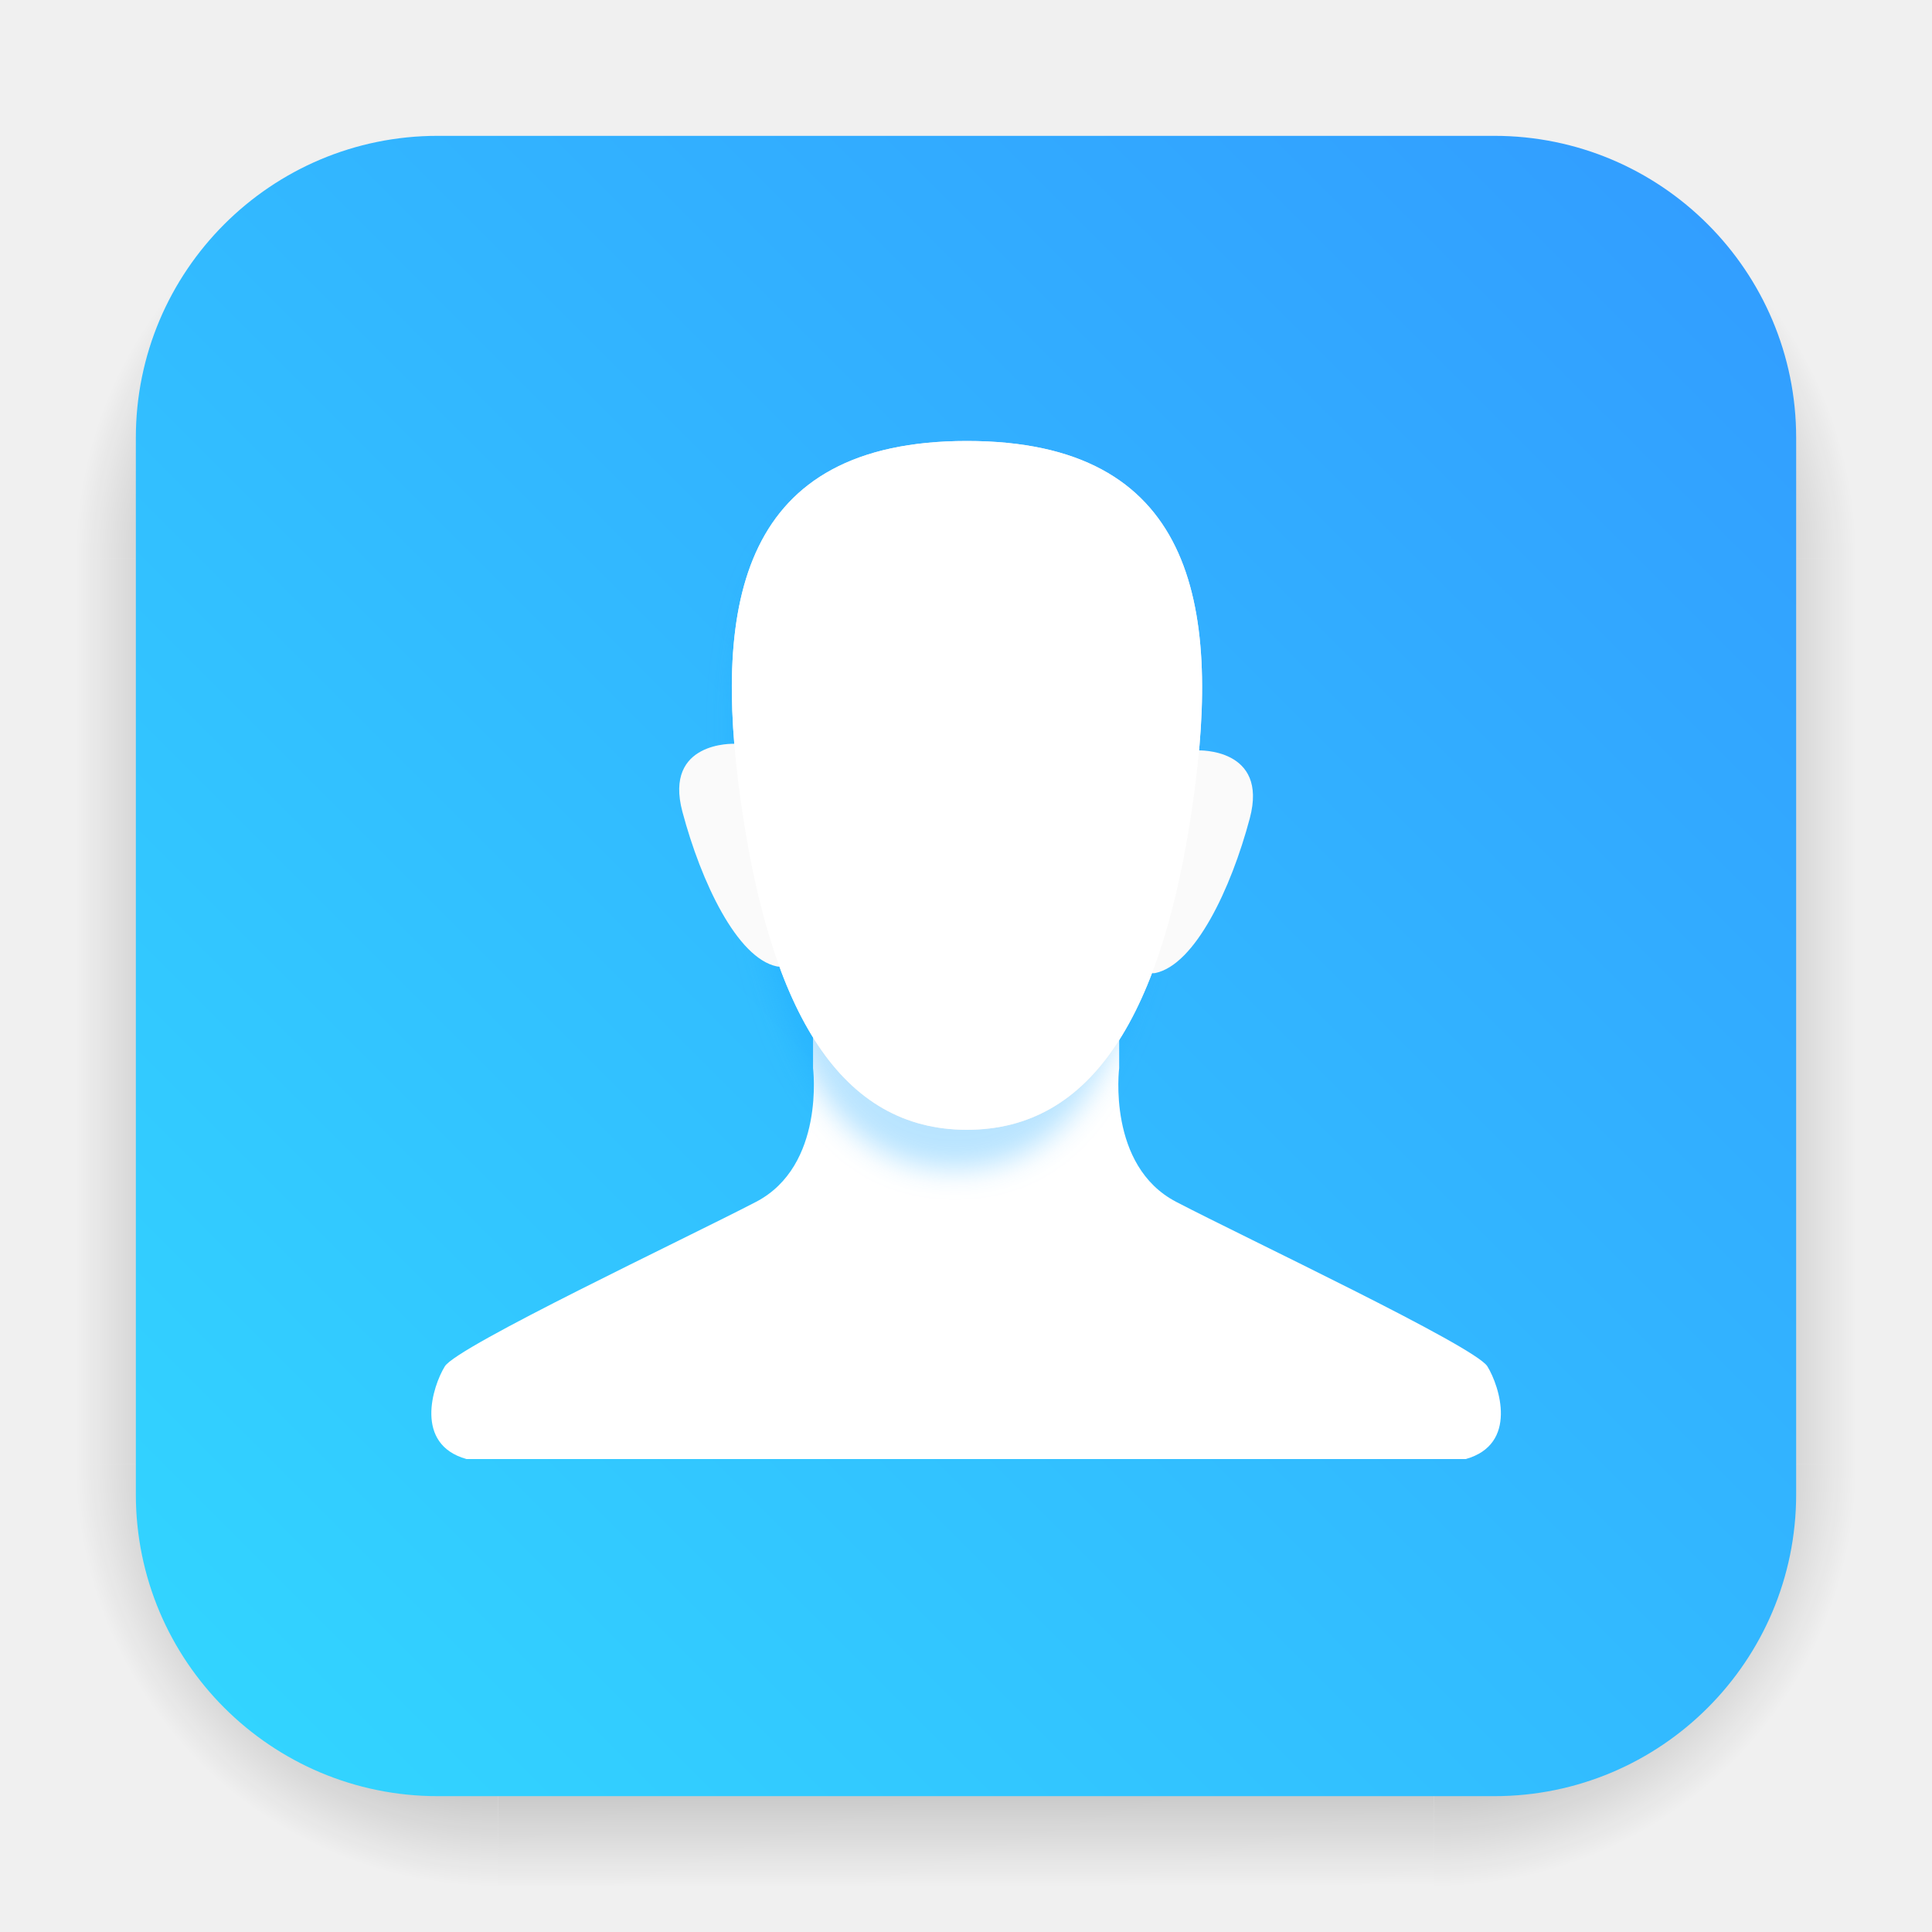
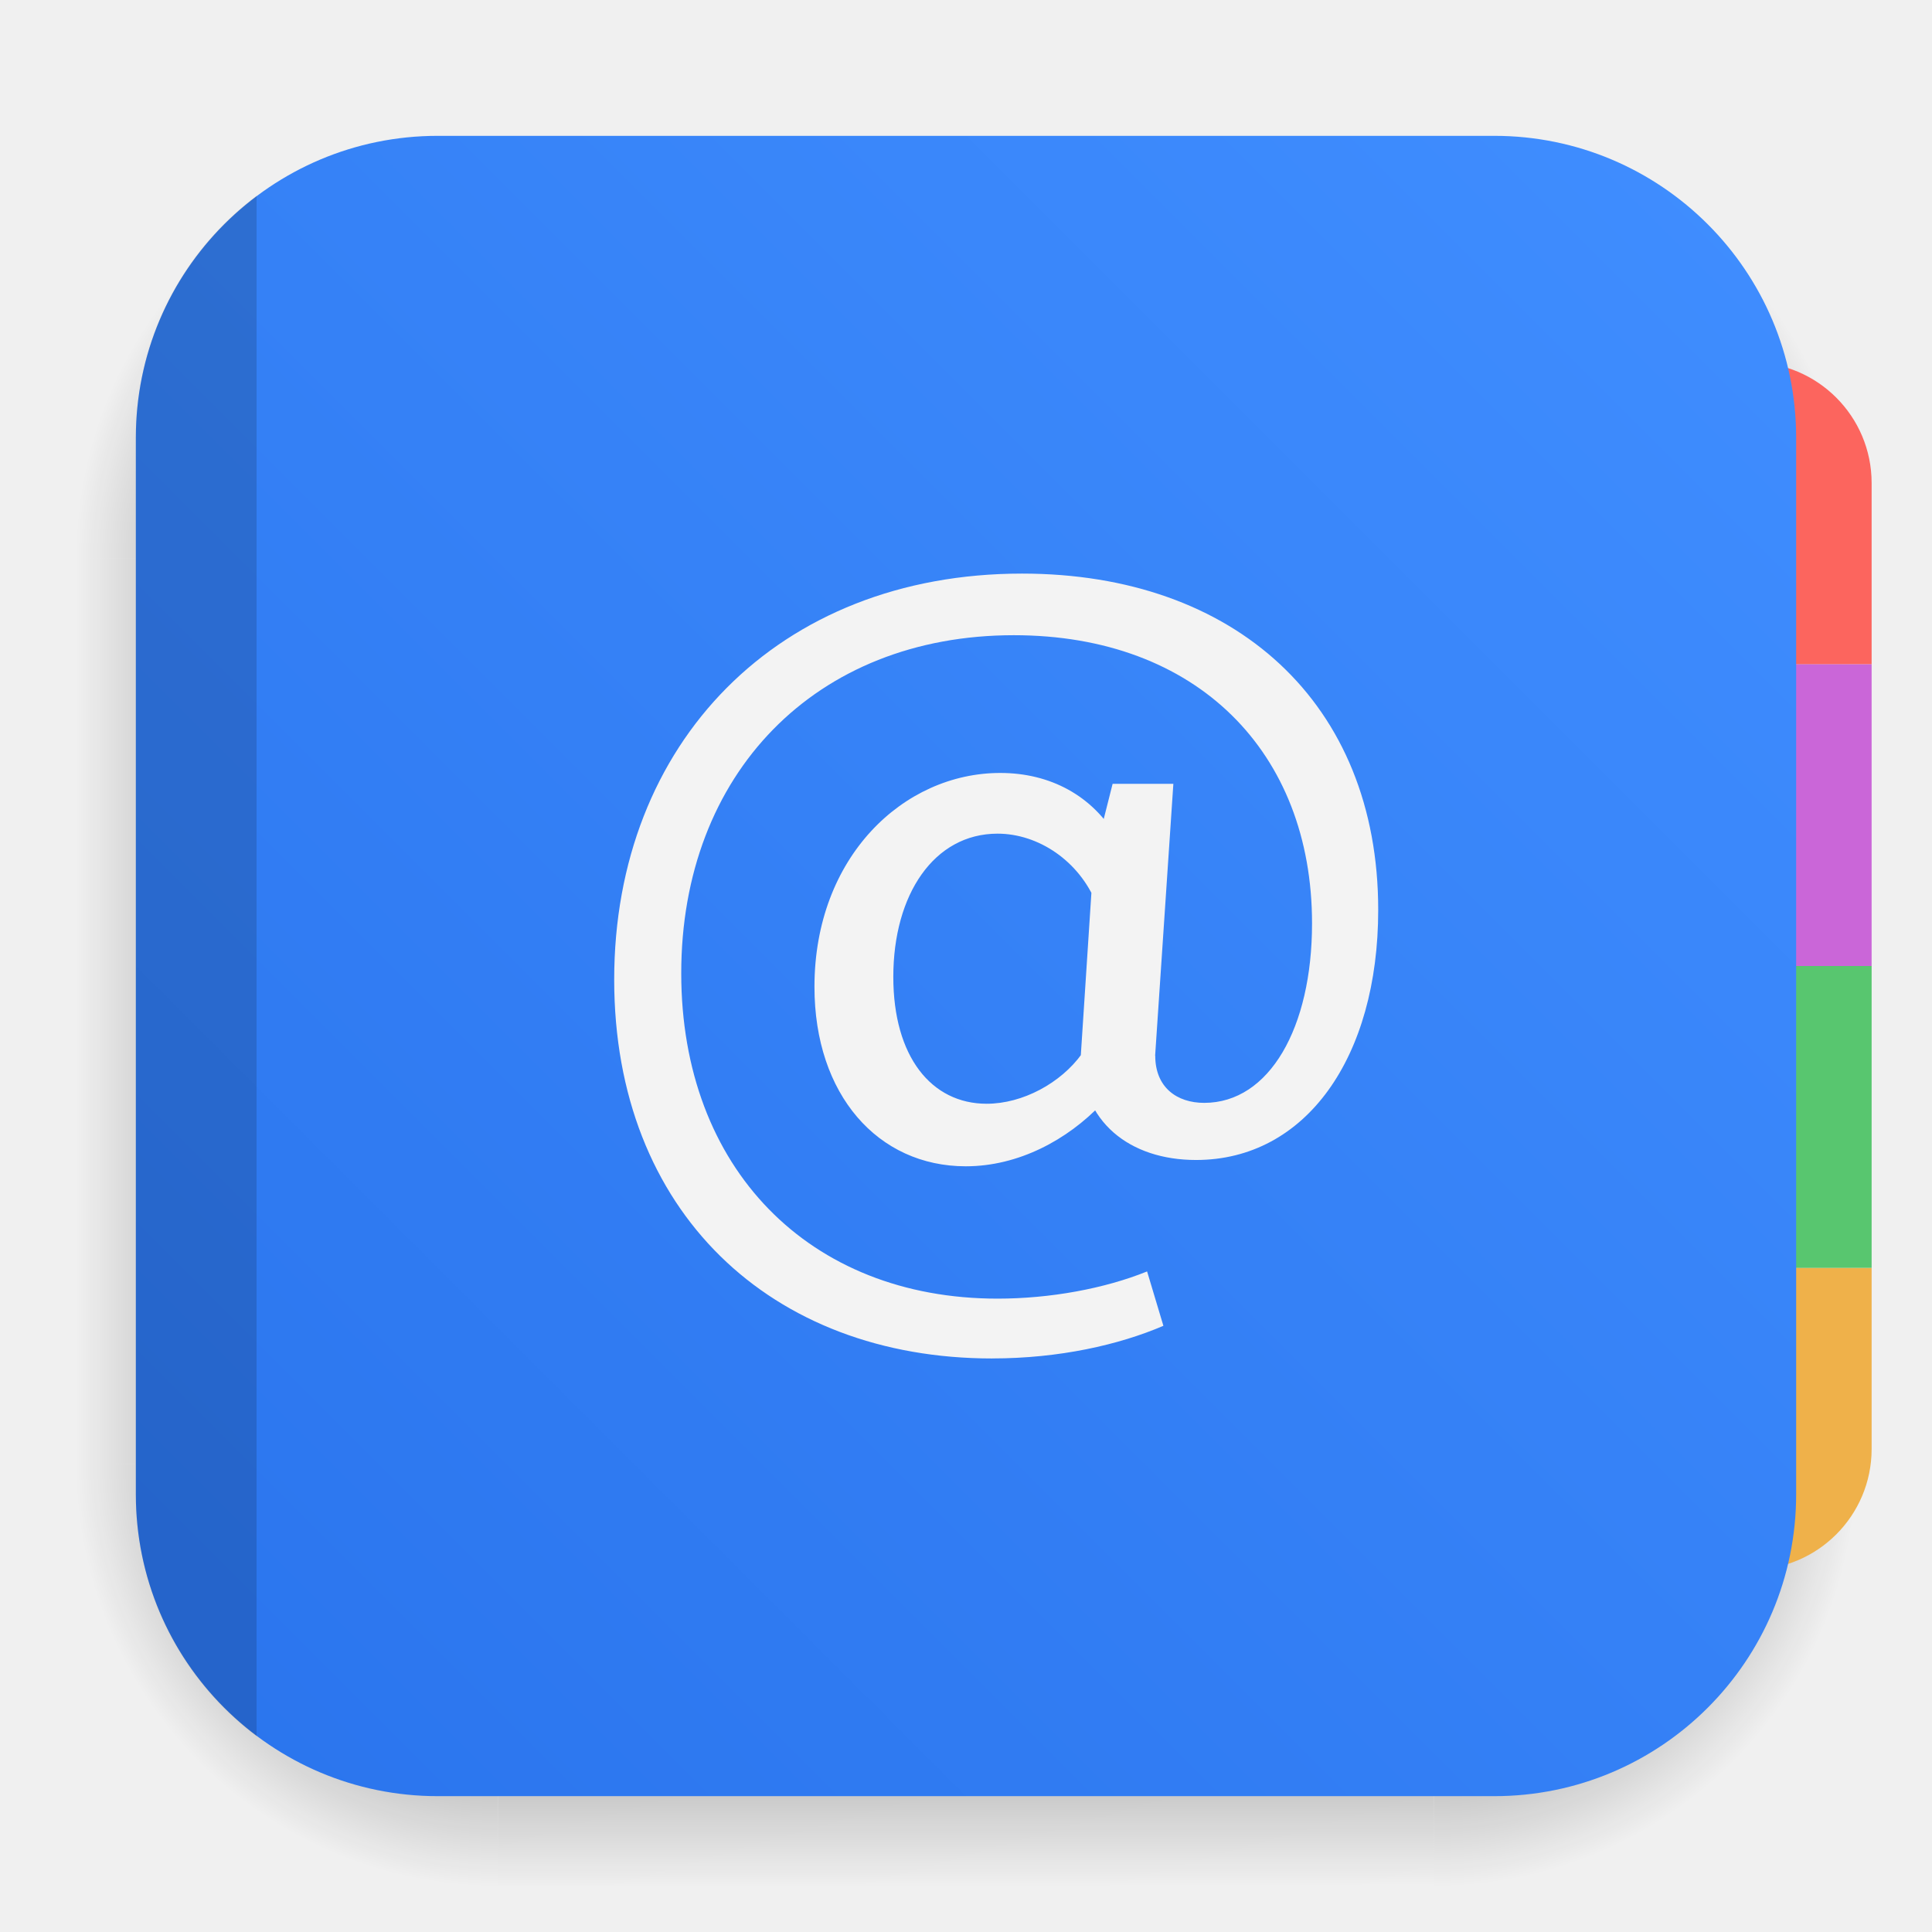
- <svg xmlns="http://www.w3.org/2000/svg" width="64" height="64" version="1.1" viewBox="0 0 64 64" id="svg9">
+ <svg xmlns="http://www.w3.org/2000/svg" xmlns:xlink="http://www.w3.org/1999/xlink" width="64" height="64" version="1.1" viewBox="0 0 64 64" id="svg9">
  <defs id="defs2">
+     <linearGradient id="linearGradient1">
+       <stop style="stop-color:#2a74ed;stop-opacity:1;" offset="0" id="stop19" />
+       <stop style="stop-color:#408eff;stop-opacity:1;" offset="1" id="stop20" />
+     </linearGradient>
+     <linearGradient id="linearGradient170" x1="-127" x2="-72" y1="60" y2="5" gradientTransform="matrix(0.9999932,0,0,0.9999932,131.5012,-0.5101764)" gradientUnits="userSpaceOnUse" spreadMethod="pad">
+       <stop stop-color="#55d6f7" offset="0" id="stop169" style="stop-color:#2567dc;stop-opacity:1;" />
+       <stop stop-color="#408eff" offset="1" id="stop170" style="stop-color:#49b5fe;stop-opacity:1;" />
+     </linearGradient>
+     <linearGradient id="linearGradient168" x1="-127" x2="-72" y1="60" y2="5" gradientTransform="matrix(0.9999932,0,0,0.9999932,131.5012,-0.5101764)" gradientUnits="userSpaceOnUse" spreadMethod="pad">
+       <stop stop-color="#55d6f7" offset="0" id="stop167" style="stop-color:#185eb4;stop-opacity:1;" />
+       <stop stop-color="#408eff" offset="1" id="stop168" />
+     </linearGradient>
+     <linearGradient id="linearGradient166" x1="-127" x2="-72" y1="60" y2="5" gradientTransform="matrix(0.9999932,0,0,0.9999932,131.5012,-0.5101764)" gradientUnits="userSpaceOnUse" spreadMethod="pad">
+       <stop stop-color="#55d6f7" offset="0" id="stop165" style="stop-color:#185eb4;stop-opacity:1;" />
+       <stop stop-color="#408eff" offset="1" id="stop166" />
+     </linearGradient>
+     <linearGradient id="linearGradient164" x1="-127" x2="-72" y1="60" y2="5" gradientTransform="matrix(0.9999932,0,0,0.9999932,131.5012,-0.5101764)" gradientUnits="userSpaceOnUse" spreadMethod="pad">
+       <stop stop-color="#55d6f7" offset="0" id="stop163" style="stop-color:#185eb4;stop-opacity:1;" />
+       <stop stop-color="#408eff" offset="1" id="stop164" />
+     </linearGradient>
+     <linearGradient id="linearGradient162" x1="-127" x2="-72" y1="60" y2="5" gradientTransform="matrix(0.9999932,0,0,0.9999932,131.5012,-0.5101764)" gradientUnits="userSpaceOnUse" spreadMethod="pad">
+       <stop stop-color="#55d6f7" offset="0" id="stop161" style="stop-color:#1e76e1;stop-opacity:1;" />
+       <stop stop-color="#408eff" offset="1" id="stop162" />
+     </linearGradient>
+     <linearGradient id="linearGradient160" x1="-127" x2="-72" y1="60" y2="5" gradientTransform="matrix(0.9999932,0,0,0.9999932,131.5012,-0.5101764)" gradientUnits="userSpaceOnUse" spreadMethod="pad">
+       <stop stop-color="#55d6f7" offset="0" id="stop159" style="stop-color:#1e76e1;stop-opacity:1;" />
+       <stop stop-color="#408eff" offset="1" id="stop160" />
+     </linearGradient>
+     <linearGradient id="linearGradient158" x1="-127" x2="-72" y1="60" y2="5" gradientTransform="matrix(0.9999932,0,0,0.9999932,131.5012,-0.5101764)" gradientUnits="userSpaceOnUse" spreadMethod="pad">
+       <stop stop-color="#55d6f7" offset="0" id="stop157" style="stop-color:#1e76e1;stop-opacity:1;" />
+       <stop stop-color="#408eff" offset="1" id="stop158" />
+     </linearGradient>
+     <linearGradient id="linearGradient156" x1="-127" x2="-72" y1="60" y2="5" gradientTransform="matrix(0.9999932,0,0,0.9999932,131.5012,-0.5101764)" gradientUnits="userSpaceOnUse" spreadMethod="pad">
+       <stop stop-color="#55d6f7" offset="0" id="stop155" style="stop-color:#1e76e1;stop-opacity:1;" />
+       <stop stop-color="#408eff" offset="1" id="stop156" />
+     </linearGradient>
+     <linearGradient id="linearGradient154" x1="-127" x2="-72" y1="60" y2="5" gradientTransform="matrix(0.9999932,0,0,0.9999932,131.5012,-0.5101764)" gradientUnits="userSpaceOnUse" spreadMethod="pad">
+       <stop stop-color="#55d6f7" offset="0" id="stop153" style="stop-color:#1e76e1;stop-opacity:1;" />
+       <stop stop-color="#408eff" offset="1" id="stop154" />
+     </linearGradient>
+     <linearGradient id="linearGradient152" x1="-127" x2="-72" y1="60" y2="5" gradientTransform="matrix(0.9999932,0,0,0.9999932,131.5012,-0.5101764)" gradientUnits="userSpaceOnUse" spreadMethod="pad">
+       <stop stop-color="#55d6f7" offset="0" id="stop151" style="stop-color:#4b91e7;stop-opacity:1;" />
+       <stop stop-color="#408eff" offset="1" id="stop152" />
+     </linearGradient>
+     <linearGradient id="linearGradient150" x1="-127" x2="-72" y1="60" y2="5" gradientTransform="matrix(0.9999932,0,0,0.9999932,131.5012,-0.5101764)" gradientUnits="userSpaceOnUse" spreadMethod="pad">
+       <stop stop-color="#55d6f7" offset="0" id="stop149" style="stop-color:#4b91e7;stop-opacity:1;" />
+       <stop stop-color="#408eff" offset="1" id="stop150" />
+     </linearGradient>
+     <linearGradient id="linearGradient148" x1="-127" x2="-72" y1="60" y2="5" gradientTransform="matrix(0.9999932,0,0,0.9999932,131.5012,-0.5101764)" gradientUnits="userSpaceOnUse" spreadMethod="pad">
+       <stop stop-color="#55d6f7" offset="0" id="stop147" style="stop-color:#4b91e7;stop-opacity:1;" />
+       <stop stop-color="#408eff" offset="1" id="stop148" />
+     </linearGradient>
+     <linearGradient id="linearGradient146" x1="-127" x2="-72" y1="60" y2="5" gradientTransform="matrix(0.9999932,0,0,0.9999932,131.5012,-0.5101764)" gradientUnits="userSpaceOnUse" spreadMethod="pad">
+       <stop stop-color="#55d6f7" offset="0" id="stop145" style="stop-color:#4b91e7;stop-opacity:1;" />
+       <stop stop-color="#408eff" offset="1" id="stop146" />
+     </linearGradient>
+     <linearGradient id="linearGradient144" x1="-127" x2="-72" y1="60" y2="5" gradientTransform="matrix(0.9999932,0,0,0.9999932,131.5012,-0.5101764)" gradientUnits="userSpaceOnUse" spreadMethod="pad">
+       <stop stop-color="#55d6f7" offset="0" id="stop143" style="stop-color:#4b91e7;stop-opacity:1;" />
+       <stop stop-color="#408eff" offset="1" id="stop144" />
+     </linearGradient>
+     <linearGradient id="linearGradient142" x1="-127" x2="-72" y1="60" y2="5" gradientTransform="matrix(0.9999932,0,0,0.9999932,131.5012,-0.5101764)" gradientUnits="userSpaceOnUse" spreadMethod="pad">
+       <stop stop-color="#55d6f7" offset="0" id="stop141" style="stop-color:#4b91e7;stop-opacity:1;" />
+       <stop stop-color="#408eff" offset="1" id="stop142" />
+     </linearGradient>
+     <linearGradient id="linearGradient140" x1="-127" x2="-72" y1="60" y2="5" gradientTransform="matrix(0.9999932,0,0,0.9999932,131.5012,-0.5101764)" gradientUnits="userSpaceOnUse" spreadMethod="pad">
+       <stop stop-color="#55d6f7" offset="0" id="stop139" style="stop-color:#5698e8;stop-opacity:1;" />
+       <stop stop-color="#408eff" offset="1" id="stop140" />
+     </linearGradient>
+     <linearGradient id="linearGradient138" x1="-127" x2="-72" y1="60" y2="5" gradientTransform="matrix(0.9999932,0,0,0.9999932,131.5012,-0.5101764)" gradientUnits="userSpaceOnUse" spreadMethod="pad">
+       <stop stop-color="#55d6f7" offset="0" id="stop137" style="stop-color:#5598e8;stop-opacity:1;" />
+       <stop stop-color="#408eff" offset="1" id="stop138" />
+     </linearGradient>
+     <linearGradient id="linearGradient136" x1="-127" x2="-72" y1="60" y2="5" gradientTransform="matrix(0.9999932,0,0,0.9999932,131.5012,-0.5101764)" gradientUnits="userSpaceOnUse" spreadMethod="pad">
+       <stop stop-color="#55d6f7" offset="0" id="stop135" style="stop-color:#5497e8;stop-opacity:1;" />
+       <stop stop-color="#408eff" offset="1" id="stop136" />
+     </linearGradient>
+     <linearGradient id="linearGradient134" x1="-127" x2="-72" y1="60" y2="5" gradientTransform="matrix(0.9999932,0,0,0.9999932,131.5012,-0.5101764)" gradientUnits="userSpaceOnUse" spreadMethod="pad">
+       <stop stop-color="#55d6f7" offset="0" id="stop133" style="stop-color:#5195e8;stop-opacity:1;" />
+       <stop stop-color="#408eff" offset="1" id="stop134" />
+     </linearGradient>
+     <linearGradient id="linearGradient132" x1="-127" x2="-72" y1="60" y2="5" gradientTransform="matrix(0.9999932,0,0,0.9999932,131.5012,-0.5101764)" gradientUnits="userSpaceOnUse" spreadMethod="pad">
+       <stop stop-color="#55d6f7" offset="0" id="stop131" style="stop-color:#4c92e7;stop-opacity:1;" />
+       <stop stop-color="#408eff" offset="1" id="stop132" />
+     </linearGradient>
+     <linearGradient id="linearGradient130" x1="-127" x2="-72" y1="60" y2="5" gradientTransform="matrix(0.9999932,0,0,0.9999932,131.5012,-0.5101764)" gradientUnits="userSpaceOnUse" spreadMethod="pad">
+       <stop stop-color="#55d6f7" offset="0" id="stop129" style="stop-color:#468ee6;stop-opacity:1;" />
+       <stop stop-color="#408eff" offset="1" id="stop130" />
+     </linearGradient>
+     <linearGradient id="linearGradient128" x1="-127" x2="-72" y1="60" y2="5" gradientTransform="matrix(0.9999932,0,0,0.9999932,131.5012,-0.5101764)" gradientUnits="userSpaceOnUse" spreadMethod="pad">
+       <stop stop-color="#55d6f7" offset="0" id="stop127" style="stop-color:#468ee6;stop-opacity:1;" />
+       <stop stop-color="#408eff" offset="1" id="stop128" />
+     </linearGradient>
+     <linearGradient id="linearGradient126" x1="-127" x2="-72" y1="60" y2="5" gradientTransform="matrix(0.9999932,0,0,0.9999932,131.5012,-0.5101764)" gradientUnits="userSpaceOnUse" spreadMethod="pad">
+       <stop stop-color="#55d6f7" offset="0" id="stop125" style="stop-color:#65a2ea;stop-opacity:1;" />
+       <stop stop-color="#408eff" offset="1" id="stop126" />
+     </linearGradient>
+     <linearGradient id="linearGradient124" x1="-127" x2="-72" y1="60" y2="5" gradientTransform="matrix(0.9999932,0,0,0.9999932,131.5012,-0.5101764)" gradientUnits="userSpaceOnUse" spreadMethod="pad">
+       <stop stop-color="#55d6f7" offset="0" id="stop123" style="stop-color:#67a3eb;stop-opacity:1;" />
+       <stop stop-color="#408eff" offset="1" id="stop124" />
+     </linearGradient>
+     <linearGradient id="linearGradient122" x1="-127" x2="-72" y1="60" y2="5" gradientTransform="matrix(0.9999932,0,0,0.9999932,131.5012,-0.5101764)" gradientUnits="userSpaceOnUse" spreadMethod="pad">
+       <stop stop-color="#55d6f7" offset="0" id="stop121" style="stop-color:#69a4eb;stop-opacity:1;" />
+       <stop stop-color="#408eff" offset="1" id="stop122" />
+     </linearGradient>
+     <linearGradient id="linearGradient120" x1="-127" x2="-72" y1="60" y2="5" gradientTransform="matrix(0.9999932,0,0,0.9999932,131.5012,-0.5101764)" gradientUnits="userSpaceOnUse" spreadMethod="pad">
+       <stop stop-color="#55d6f7" offset="0" id="stop119" style="stop-color:#6aa4eb;stop-opacity:1;" />
+       <stop stop-color="#408eff" offset="1" id="stop120" />
+     </linearGradient>
+     <linearGradient id="linearGradient118" x1="-127" x2="-72" y1="60" y2="5" gradientTransform="matrix(0.9999932,0,0,0.9999932,131.5012,-0.5101764)" gradientUnits="userSpaceOnUse" spreadMethod="pad">
+       <stop stop-color="#55d6f7" offset="0" id="stop117" style="stop-color:#6ba5eb;stop-opacity:1;" />
+       <stop stop-color="#408eff" offset="1" id="stop118" />
+     </linearGradient>
+     <linearGradient id="linearGradient116" x1="-127" x2="-72" y1="60" y2="5" gradientTransform="matrix(0.9999932,0,0,0.9999932,131.5012,-0.5101764)" gradientUnits="userSpaceOnUse" spreadMethod="pad">
+       <stop stop-color="#55d6f7" offset="0" id="stop115" style="stop-color:#6da6eb;stop-opacity:1;" />
+       <stop stop-color="#408eff" offset="1" id="stop116" />
+     </linearGradient>
+     <linearGradient id="linearGradient114" x1="-127" x2="-72" y1="60" y2="5" gradientTransform="matrix(0.9999932,0,0,0.9999932,131.5012,-0.5101764)" gradientUnits="userSpaceOnUse" spreadMethod="pad">
+       <stop stop-color="#55d6f7" offset="0" id="stop113" style="stop-color:#71a9ec;stop-opacity:1;" />
+       <stop stop-color="#408eff" offset="1" id="stop114" />
+     </linearGradient>
+     <linearGradient id="linearGradient112" x1="-127" x2="-72" y1="60" y2="5" gradientTransform="matrix(0.9999932,0,0,0.9999932,131.5012,-0.5101764)" gradientUnits="userSpaceOnUse" spreadMethod="pad">
+       <stop stop-color="#55d6f7" offset="0" id="stop111" style="stop-color:#74aaec;stop-opacity:1;" />
+       <stop stop-color="#408eff" offset="1" id="stop112" />
+     </linearGradient>
+     <linearGradient id="linearGradient110" x1="-127" x2="-72" y1="60" y2="5" gradientTransform="matrix(0.9999932,0,0,0.9999932,131.5012,-0.5101764)" gradientUnits="userSpaceOnUse" spreadMethod="pad">
+       <stop stop-color="#55d6f7" offset="0" id="stop109" style="stop-color:#7aaeed;stop-opacity:1;" />
+       <stop stop-color="#408eff" offset="1" id="stop110" />
+     </linearGradient>
+     <linearGradient id="linearGradient108" x1="-127" x2="-72" y1="60" y2="5" gradientTransform="matrix(0.9999932,0,0,0.9999932,131.5012,-0.5101764)" gradientUnits="userSpaceOnUse" spreadMethod="pad">
+       <stop stop-color="#55d6f7" offset="0" id="stop107" style="stop-color:#85b5ef;stop-opacity:1;" />
+       <stop stop-color="#408eff" offset="1" id="stop108" />
+     </linearGradient>
+     <linearGradient id="linearGradient106" x1="-127" x2="-72" y1="60" y2="5" gradientTransform="matrix(0.9999932,0,0,0.9999932,131.5012,-0.5101764)" gradientUnits="userSpaceOnUse" spreadMethod="pad">
+       <stop stop-color="#55d6f7" offset="0" id="stop105" style="stop-color:#86b5ef;stop-opacity:1;" />
+       <stop stop-color="#408eff" offset="1" id="stop106" />
+     </linearGradient>
+     <linearGradient id="linearGradient104" x1="-127" x2="-72" y1="60" y2="5" gradientTransform="matrix(0.9999932,0,0,0.9999932,131.5012,-0.5101764)" gradientUnits="userSpaceOnUse" spreadMethod="pad">
+       <stop stop-color="#55d6f7" offset="0" id="stop103" style="stop-color:#86b5ef;stop-opacity:1;" />
+       <stop stop-color="#408eff" offset="1" id="stop104" />
+     </linearGradient>
+     <linearGradient id="linearGradient102" x1="-127" x2="-72" y1="60" y2="5" gradientTransform="matrix(0.9999932,0,0,0.9999932,131.5012,-0.5101764)" gradientUnits="userSpaceOnUse" spreadMethod="pad">
+       <stop stop-color="#55d6f7" offset="0" id="stop101" style="stop-color:#85b5ef;stop-opacity:1;" />
+       <stop stop-color="#408eff" offset="1" id="stop102" />
+     </linearGradient>
+     <linearGradient id="linearGradient100" x1="-127" x2="-72" y1="60" y2="5" gradientTransform="matrix(0.9999932,0,0,0.9999932,131.5012,-0.5101764)" gradientUnits="userSpaceOnUse" spreadMethod="pad">
+       <stop stop-color="#55d6f7" offset="0" id="stop99" style="stop-color:#84b4ef;stop-opacity:1;" />
+       <stop stop-color="#408eff" offset="1" id="stop100" />
+     </linearGradient>
+     <linearGradient id="linearGradient98" x1="-127" x2="-72" y1="60" y2="5" gradientTransform="matrix(0.9999932,0,0,0.9999932,131.5012,-0.5101764)" gradientUnits="userSpaceOnUse" spreadMethod="pad">
+       <stop stop-color="#55d6f7" offset="0" id="stop97" style="stop-color:#83b3ee;stop-opacity:1;" />
+       <stop stop-color="#408eff" offset="1" id="stop98" />
+     </linearGradient>
+     <linearGradient id="linearGradient96" x1="-127" x2="-72" y1="60" y2="5" gradientTransform="matrix(0.9999932,0,0,0.9999932,131.5012,-0.5101764)" gradientUnits="userSpaceOnUse" spreadMethod="pad">
+       <stop stop-color="#55d6f7" offset="0" id="stop95" style="stop-color:#81b2ee;stop-opacity:1;" />
+       <stop stop-color="#408eff" offset="1" id="stop96" />
+     </linearGradient>
+     <linearGradient id="linearGradient94" x1="-127" x2="-72" y1="60" y2="5" gradientTransform="matrix(0.9999932,0,0,0.9999932,131.5012,-0.5101764)" gradientUnits="userSpaceOnUse" spreadMethod="pad">
+       <stop stop-color="#55d6f7" offset="0" id="stop93" style="stop-color:#7fb1ee;stop-opacity:1;" />
+       <stop stop-color="#408eff" offset="1" id="stop94" />
+     </linearGradient>
+     <linearGradient id="linearGradient92" x1="-127" x2="-72" y1="60" y2="5" gradientTransform="matrix(0.9999932,0,0,0.9999932,131.5012,-0.5101764)" gradientUnits="userSpaceOnUse" spreadMethod="pad">
+       <stop stop-color="#55d6f7" offset="0" id="stop91" style="stop-color:#7db0ee;stop-opacity:1;" />
+       <stop stop-color="#408eff" offset="1" id="stop92" />
+     </linearGradient>
+     <linearGradient id="linearGradient90" x1="-127" x2="-72" y1="60" y2="5" gradientTransform="matrix(0.9999932,0,0,0.9999932,131.5012,-0.5101764)" gradientUnits="userSpaceOnUse" spreadMethod="pad">
+       <stop stop-color="#55d6f7" offset="0" id="stop89" style="stop-color:#7bafed;stop-opacity:1;" />
+       <stop stop-color="#408eff" offset="1" id="stop90" />
+     </linearGradient>
+     <linearGradient id="linearGradient88" x1="-127" x2="-72" y1="60" y2="5" gradientTransform="matrix(0.9999932,0,0,0.9999932,131.5012,-0.5101764)" gradientUnits="userSpaceOnUse" spreadMethod="pad">
+       <stop stop-color="#55d6f7" offset="0" id="stop87" style="stop-color:#7bafed;stop-opacity:1;" />
+       <stop stop-color="#408eff" offset="1" id="stop88" />
+     </linearGradient>
+     <linearGradient id="linearGradient86" x1="-127" x2="-72" y1="60" y2="5" gradientTransform="matrix(0.9999932,0,0,0.9999932,131.5012,-0.5101764)" gradientUnits="userSpaceOnUse" spreadMethod="pad">
+       <stop stop-color="#55d6f7" offset="0" id="stop85" style="stop-color:#6da6ec;stop-opacity:1;" />
+       <stop stop-color="#408eff" offset="1" id="stop86" />
+     </linearGradient>
+     <linearGradient id="linearGradient84" x1="-127" x2="-72" y1="60" y2="5" gradientTransform="matrix(0.9999932,0,0,0.9999932,131.5012,-0.5101764)" gradientUnits="userSpaceOnUse" spreadMethod="pad">
+       <stop stop-color="#55d6f7" offset="0" id="stop83" style="stop-color:#6da6eb;stop-opacity:1;" />
+       <stop stop-color="#408eff" offset="1" id="stop84" />
+     </linearGradient>
+     <linearGradient id="linearGradient82" x1="-127" x2="-72" y1="60" y2="5" gradientTransform="matrix(0.9999932,0,0,0.9999932,131.5012,-0.5101764)" gradientUnits="userSpaceOnUse" spreadMethod="pad">
+       <stop stop-color="#55d6f7" offset="0" id="stop81" style="stop-color:#6ca5eb;stop-opacity:1;" />
+       <stop stop-color="#408eff" offset="1" id="stop82" />
+     </linearGradient>
+     <linearGradient id="linearGradient80" x1="-127" x2="-72" y1="60" y2="5" gradientTransform="matrix(0.9999932,0,0,0.9999932,131.5012,-0.5101764)" gradientUnits="userSpaceOnUse" spreadMethod="pad">
+       <stop stop-color="#55d6f7" offset="0" id="stop79" style="stop-color:#6aa4eb;stop-opacity:1;" />
+       <stop stop-color="#408eff" offset="1" id="stop80" />
+     </linearGradient>
+     <linearGradient id="linearGradient78" x1="-127" x2="-72" y1="60" y2="5" gradientTransform="matrix(0.9999932,0,0,0.9999932,131.5012,-0.5101764)" gradientUnits="userSpaceOnUse" spreadMethod="pad">
+       <stop stop-color="#55d6f7" offset="0" id="stop77" style="stop-color:#68a3eb;stop-opacity:1;" />
+       <stop stop-color="#408eff" offset="1" id="stop78" />
+     </linearGradient>
+     <linearGradient id="linearGradient76" x1="-127" x2="-72" y1="60" y2="5" gradientTransform="matrix(0.9999932,0,0,0.9999932,131.5012,-0.5101764)" gradientUnits="userSpaceOnUse" spreadMethod="pad">
+       <stop stop-color="#55d6f7" offset="0" id="stop75" style="stop-color:#63a0ea;stop-opacity:1;" />
+       <stop stop-color="#408eff" offset="1" id="stop76" />
+     </linearGradient>
+     <linearGradient id="linearGradient74" x1="-127" x2="-72" y1="60" y2="5" gradientTransform="matrix(0.9999932,0,0,0.9999932,131.5012,-0.5101764)" gradientUnits="userSpaceOnUse" spreadMethod="pad">
+       <stop stop-color="#55d6f7" offset="0" id="stop73" style="stop-color:#5d9ce9;stop-opacity:1;" />
+       <stop stop-color="#408eff" offset="1" id="stop74" />
+     </linearGradient>
+     <linearGradient id="linearGradient72" x1="-127" x2="-72" y1="60" y2="5" gradientTransform="matrix(0.9999932,0,0,0.9999932,131.5012,-0.5101764)" gradientUnits="userSpaceOnUse" spreadMethod="pad">
+       <stop stop-color="#55d6f7" offset="0" id="stop71" style="stop-color:#5698e8;stop-opacity:1;" />
+       <stop stop-color="#408eff" offset="1" id="stop72" />
+     </linearGradient>
+     <linearGradient id="linearGradient70" x1="-127" x2="-72" y1="60" y2="5" gradientTransform="matrix(0.9999932,0,0,0.9999932,131.5012,-0.5101764)" gradientUnits="userSpaceOnUse" spreadMethod="pad">
+       <stop stop-color="#55d6f7" offset="0" id="stop69" style="stop-color:#4d93e7;stop-opacity:1;" />
+       <stop stop-color="#408eff" offset="1" id="stop70" />
+     </linearGradient>
+     <linearGradient id="linearGradient68" x1="-127" x2="-72" y1="60" y2="5" gradientTransform="matrix(0.9999932,0,0,0.9999932,131.5012,-0.5101764)" gradientUnits="userSpaceOnUse" spreadMethod="pad">
+       <stop stop-color="#55d6f7" offset="0" id="stop67" style="stop-color:#458ee6;stop-opacity:1;" />
+       <stop stop-color="#408eff" offset="1" id="stop68" />
+     </linearGradient>
+     <linearGradient id="linearGradient66" x1="-127" x2="-72" y1="60" y2="5" gradientTransform="matrix(0.9999932,0,0,0.9999932,131.5012,-0.5101764)" gradientUnits="userSpaceOnUse" spreadMethod="pad">
+       <stop stop-color="#55d6f7" offset="0" id="stop65" style="stop-color:#3e89e5;stop-opacity:1;" />
+       <stop stop-color="#408eff" offset="1" id="stop66" />
+     </linearGradient>
+     <linearGradient id="linearGradient64" x1="-127" x2="-72" y1="60" y2="5" gradientTransform="matrix(0.9999932,0,0,0.9999932,131.5012,-0.5101764)" gradientUnits="userSpaceOnUse" spreadMethod="pad">
+       <stop stop-color="#55d6f7" offset="0" id="stop63" style="stop-color:#3584e4;stop-opacity:1;" />
+       <stop stop-color="#408eff" offset="1" id="stop64" />
+     </linearGradient>
+     <linearGradient id="linearGradient62" x1="-127" x2="-72" y1="60" y2="5" gradientTransform="matrix(0.9999932,0,0,0.9999932,131.5012,-0.5101764)" gradientUnits="userSpaceOnUse" spreadMethod="pad">
+       <stop stop-color="#55d6f7" offset="0" id="stop61" style="stop-color:#2e7fe3;stop-opacity:1;" />
+       <stop stop-color="#408eff" offset="1" id="stop62" />
+     </linearGradient>
+     <linearGradient id="linearGradient60" x1="-127" x2="-72" y1="60" y2="5" gradientTransform="matrix(0.9999932,0,0,0.9999932,131.5012,-0.5101764)" gradientUnits="userSpaceOnUse" spreadMethod="pad">
+       <stop stop-color="#55d6f7" offset="0" id="stop59" style="stop-color:#257ae2;stop-opacity:1;" />
+       <stop stop-color="#408eff" offset="1" id="stop60" />
+     </linearGradient>
+     <linearGradient id="linearGradient58" x1="-127" x2="-72" y1="60" y2="5" gradientTransform="matrix(0.9999932,0,0,0.9999932,131.5012,-0.5101764)" gradientUnits="userSpaceOnUse" spreadMethod="pad">
+       <stop stop-color="#55d6f7" offset="0" id="stop57" style="stop-color:#1e76e0;stop-opacity:1;" />
+       <stop stop-color="#408eff" offset="1" id="stop58" />
+     </linearGradient>
+     <linearGradient id="linearGradient56" x1="-127" x2="-72" y1="60" y2="5" gradientTransform="matrix(0.9999932,0,0,0.9999932,131.5012,-0.5101764)" gradientUnits="userSpaceOnUse" spreadMethod="pad">
+       <stop stop-color="#55d6f7" offset="0" id="stop55" style="stop-color:#1d72da;stop-opacity:1;" />
+       <stop stop-color="#408eff" offset="1" id="stop56" />
+     </linearGradient>
+     <linearGradient id="linearGradient54" x1="-127" x2="-72" y1="60" y2="5" gradientTransform="matrix(0.9999932,0,0,0.9999932,131.5012,-0.5101764)" gradientUnits="userSpaceOnUse" spreadMethod="pad">
+       <stop stop-color="#55d6f7" offset="0" id="stop53" style="stop-color:#1c6fd4;stop-opacity:1;" />
+       <stop stop-color="#408eff" offset="1" id="stop54" />
+     </linearGradient>
+     <linearGradient id="linearGradient52" x1="-127" x2="-72" y1="60" y2="5" gradientTransform="matrix(0.9999932,0,0,0.9999932,131.5012,-0.5101764)" gradientUnits="userSpaceOnUse" spreadMethod="pad">
+       <stop stop-color="#55d6f7" offset="0" id="stop51" style="stop-color:#1c6cce;stop-opacity:1;" />
+       <stop stop-color="#408eff" offset="1" id="stop52" />
+     </linearGradient>
+     <linearGradient id="linearGradient50" x1="-127" x2="-72" y1="60" y2="5" gradientTransform="matrix(0.9999932,0,0,0.9999932,131.5012,-0.5101764)" gradientUnits="userSpaceOnUse" spreadMethod="pad">
+       <stop stop-color="#55d6f7" offset="0" id="stop49" style="stop-color:#1b69c8;stop-opacity:1;" />
+       <stop stop-color="#408eff" offset="1" id="stop50" />
+     </linearGradient>
+     <linearGradient id="linearGradient48" x1="-127" x2="-72" y1="60" y2="5" gradientTransform="matrix(0.9999932,0,0,0.9999932,131.5012,-0.5101764)" gradientUnits="userSpaceOnUse" spreadMethod="pad">
+       <stop stop-color="#55d6f7" offset="0" id="stop47" style="stop-color:#1a66c3;stop-opacity:1;" />
+       <stop stop-color="#408eff" offset="1" id="stop48" />
+     </linearGradient>
+     <linearGradient id="linearGradient46" x1="-127" x2="-72" y1="60" y2="5" gradientTransform="matrix(0.9999932,0,0,0.9999932,131.5012,-0.5101764)" gradientUnits="userSpaceOnUse" spreadMethod="pad">
+       <stop stop-color="#55d6f7" offset="0" id="stop45" style="stop-color:#1964bf;stop-opacity:1;" />
+       <stop stop-color="#408eff" offset="1" id="stop46" />
+     </linearGradient>
+     <linearGradient id="linearGradient44" x1="-127" x2="-72" y1="60" y2="5" gradientTransform="matrix(0.9999932,0,0,0.9999932,131.5012,-0.5101764)" gradientUnits="userSpaceOnUse" spreadMethod="pad">
+       <stop stop-color="#55d6f7" offset="0" id="stop43" style="stop-color:#1962ba;stop-opacity:1;" />
+       <stop stop-color="#408eff" offset="1" id="stop44" />
+     </linearGradient>
+     <linearGradient id="linearGradient42" x1="-127" x2="-72" y1="60" y2="5" gradientTransform="matrix(0.9999932,0,0,0.9999932,131.5012,-0.5101764)" gradientUnits="userSpaceOnUse" spreadMethod="pad">
+       <stop stop-color="#55d6f7" offset="0" id="stop41" style="stop-color:#1960b7;stop-opacity:1;" />
+       <stop stop-color="#408eff" offset="1" id="stop42" />
+     </linearGradient>
+     <linearGradient id="linearGradient40" x1="-127" x2="-72" y1="60" y2="5" gradientTransform="matrix(0.9999932,0,0,0.9999932,131.5012,-0.5101764)" gradientUnits="userSpaceOnUse" spreadMethod="pad">
+       <stop stop-color="#55d6f7" offset="0" id="stop39" style="stop-color:#185fb5;stop-opacity:1;" />
+       <stop stop-color="#408eff" offset="1" id="stop40" />
+     </linearGradient>
+     <linearGradient id="linearGradient38" x1="-127" x2="-72" y1="60" y2="5" gradientTransform="matrix(0.9999932,0,0,0.9999932,131.5012,-0.5101764)" gradientUnits="userSpaceOnUse" spreadMethod="pad">
+       <stop stop-color="#55d6f7" offset="0" id="stop37" style="stop-color:#185eb3;stop-opacity:1;" />
+       <stop stop-color="#408eff" offset="1" id="stop38" />
+     </linearGradient>
+     <linearGradient id="linearGradient36" x1="-127" x2="-72" y1="60" y2="5" gradientTransform="matrix(0.9999932,0,0,0.9999932,131.5012,-0.5101764)" gradientUnits="userSpaceOnUse" spreadMethod="pad">
+       <stop stop-color="#55d6f7" offset="0" id="stop35" style="stop-color:#185db1;stop-opacity:1;" />
+       <stop stop-color="#408eff" offset="1" id="stop36" />
+     </linearGradient>
+     <linearGradient id="linearGradient34" x1="-127" x2="-72" y1="60" y2="5" gradientTransform="matrix(0.9999932,0,0,0.9999932,131.5012,-0.5101764)" gradientUnits="userSpaceOnUse" spreadMethod="pad">
+       <stop stop-color="#55d6f7" offset="0" id="stop33" style="stop-color:#175caf;stop-opacity:1;" />
+       <stop stop-color="#408eff" offset="1" id="stop34" />
+     </linearGradient>
+     <linearGradient id="linearGradient32" x1="-127" x2="-72" y1="60" y2="5" gradientTransform="matrix(0.9999932,0,0,0.9999932,131.5012,-0.5101764)" gradientUnits="userSpaceOnUse" spreadMethod="pad">
+       <stop stop-color="#55d6f7" offset="0" id="stop31" style="stop-color:#175aac;stop-opacity:1;" />
+       <stop stop-color="#408eff" offset="1" id="stop32" />
+     </linearGradient>
+     <linearGradient id="linearGradient30" x1="-127" x2="-72" y1="60" y2="5" gradientTransform="matrix(0.9999932,0,0,0.9999932,131.5012,-0.5101764)" gradientUnits="userSpaceOnUse" spreadMethod="pad">
+       <stop stop-color="#55d6f7" offset="0" id="stop29" style="stop-color:#175aab;stop-opacity:1;" />
+       <stop stop-color="#408eff" offset="1" id="stop30" />
+     </linearGradient>
+     <linearGradient id="linearGradient28" x1="-127" x2="-72" y1="60" y2="5" gradientTransform="matrix(0.9999932,0,0,0.9999932,131.5012,-0.5101764)" gradientUnits="userSpaceOnUse" spreadMethod="pad">
+       <stop stop-color="#55d6f7" offset="0" id="stop27" style="stop-color:#ffffff;stop-opacity:1;" />
+       <stop stop-color="#408eff" offset="1" id="stop28" />
+     </linearGradient>
+     <linearGradient id="linearGradient26" x1="-127" x2="-72" y1="60" y2="5" gradientTransform="matrix(0.9999932,0,0,0.9999932,131.5012,-0.5101764)" gradientUnits="userSpaceOnUse" spreadMethod="pad">
+       <stop stop-color="#55d6f7" offset="0" id="stop25" style="stop-color:#2567dc;stop-opacity:1;" />
+       <stop stop-color="#408eff" offset="1" id="stop26" />
+     </linearGradient>
+     <linearGradient id="linearGradient24" x1="-127" x2="-72" y1="60" y2="5" gradientTransform="matrix(0.9999932,0,0,0.9999932,131.5012,-0.5101764)" gradientUnits="userSpaceOnUse">
+       <stop stop-color="#55d6f7" offset="0" id="stop23" style="stop-color:#2567dc;stop-opacity:1;" />
+       <stop stop-color="#408eff" offset="1" id="stop24" />
+     </linearGradient>
+     <linearGradient id="linearGradient22" x1="-127" x2="-72" y1="60" y2="5" gradientTransform="matrix(0.9999932,0,0,0.9999932,131.5012,-0.5101764)" gradientUnits="userSpaceOnUse">
+       <stop stop-color="#55d6f7" offset="0" id="stop21" style="stop-color:#000000;stop-opacity:1;" />
+       <stop stop-color="#408eff" offset="1" id="stop22" />
+     </linearGradient>
    <filter id="filter1057" x="-0.027" y="-0.027" width="1.054" height="1.054" color-interpolation-filters="sRGB">
      <feGaussianBlur stdDeviation="0.619" id="feGaussianBlur1" />
    </filter>
-     <linearGradient id="linearGradient1053" x1="-127" x2="-72" y1="60" y2="5" gradientTransform="matrix(0.9999932,0,0,0.9999932,131.5012,-0.5101764)" gradientUnits="userSpaceOnUse">
-       <stop stop-color="#32d7ff" offset="0" id="stop1" />
-       <stop stop-color="#329bff" offset="1" id="stop2" />
+     <linearGradient id="linearGradient1053" x1="-127" x2="-72" y1="60" y2="5" gradientTransform="matrix(0.9999932,0,0,0.9999932,131.5012,-0.5101764)" gradientUnits="userSpaceOnUse" spreadMethod="pad">
+       <stop stop-color="#55d6f7" offset="0" id="stop1" style="stop-color:#3584e4;stop-opacity:1;" />
+       <stop stop-color="#408eff" offset="1" id="stop2" />
    </linearGradient>
    <filter id="filter871" x="-0.074" y="-0.05" width="1.148" height="1.101" color-interpolation-filters="sRGB">
      <feGaussianBlur stdDeviation="0.127" id="feGaussianBlur2" />
    </filter>
    <filter id="filter1057-3" x="-0.027" y="-0.027" width="1.054" height="1.054" color-interpolation-filters="sRGB">
      <feGaussianBlur stdDeviation="0.619" id="feGaussianBlur1-6" />
    </filter>
    <filter id="filter871-3" x="-0.074" y="-0.05" width="1.148" height="1.101" color-interpolation-filters="sRGB">
      <feGaussianBlur stdDeviation="0.127" id="feGaussianBlur2-5" />
    </filter>
    <radialGradient id="gradient_ds_br" cx="0" cy="0" r="1" gradientUnits="userSpaceOnUse" gradientTransform="matrix(13.9984,0.00477622,-0.00477841,14.0048,47.5016,48.4952)">
-       <stop offset="0.65" id="stop1" />
-       <stop offset="1" stop-opacity="0" id="stop2" />
+       <stop offset="0.65" id="stop3" />
+       <stop offset="1" stop-opacity="0" id="stop4" />
    </radialGradient>
    <linearGradient id="gradient_ds_b" x1="30.449" y1="48.5" x2="30.492" y2="62.5" gradientUnits="userSpaceOnUse">
-       <stop offset="0.654" id="stop3" />
-       <stop offset="1" stop-opacity="0" id="stop4" />
+       <stop offset="0.654" id="stop5" />
+       <stop offset="1" stop-opacity="0" id="stop6" />
    </linearGradient>
    <radialGradient id="gradient_ds_bl" cx="0" cy="0" r="1" gradientUnits="userSpaceOnUse" gradientTransform="matrix(0,14,-14,0,16.5,48.5)">
-       <stop offset="0.65" id="stop5" />
-       <stop offset="1" stop-opacity="0" id="stop6" />
+       <stop offset="0.65" id="stop7" />
+       <stop offset="1" stop-opacity="0" id="stop8" />
    </radialGradient>
    <linearGradient id="gradient_ds_r" x1="47.5" y1="33.5" x2="61.5" y2="33.501" gradientUnits="userSpaceOnUse">
-       <stop offset="0.649" id="stop7" />
-       <stop offset="1" stop-opacity="0" id="stop8" />
-     </linearGradient>
-     <linearGradient id="gradient_ds_l" x1="16.5" y1="33.895" x2="2.5" y2="33.895" gradientUnits="userSpaceOnUse">
      <stop offset="0.649" id="stop9" />
      <stop offset="1" stop-opacity="0" id="stop10" />
    </linearGradient>
+     <linearGradient id="gradient_ds_l" x1="16.5" y1="33.895" x2="2.5" y2="33.895" gradientUnits="userSpaceOnUse">
+       <stop offset="0.649" id="stop11" />
+       <stop offset="1" stop-opacity="0" id="stop12" />
+     </linearGradient>
    <radialGradient id="gradient_ds_tr" cx="0" cy="0" r="1" gradientTransform="matrix(0.00843236,-14,14.0084,0.0189842,47.4916,18.5)" gradientUnits="userSpaceOnUse">
-       <stop offset="0.65" id="stop11" />
-       <stop offset="1" stop-opacity="0" id="stop12" />
+       <stop offset="0.65" id="stop13" />
+       <stop offset="1" stop-opacity="0" id="stop14" />
    </radialGradient>
    <linearGradient id="gradient_ds_t" x1="29.98" y1="18.5" x2="29.916" y2="4.5" gradientUnits="userSpaceOnUse">
-       <stop offset="0.649" id="stop13" />
-       <stop offset="1" stop-opacity="0" id="stop14" />
+       <stop offset="0.649" id="stop15" />
+       <stop offset="1" stop-opacity="0" id="stop16" />
    </linearGradient>
    <radialGradient id="gradient_ds_tl" cx="0" cy="0" r="1" gradientTransform="matrix(-0.00843236,-14,-14.0084,0.0189842,16.5084,18.5)" gradientUnits="userSpaceOnUse">
-       <stop offset="0.65" id="stop15" />
-       <stop offset="1" stop-opacity="0" id="stop16" />
+       <stop offset="0.65" id="stop17" />
+       <stop offset="1" stop-opacity="0" id="stop18" />
    </radialGradient>
+     <linearGradient xlink:href="#linearGradient1053" id="linearGradient23" gradientUnits="userSpaceOnUse" gradientTransform="matrix(0.9389666,0,0,0.9999932,127.1072,-0.5101764)" x1="-127" y1="60" x2="-72" y2="5" />
+     <clipPath clipPathUnits="userSpaceOnUse" id="clipPath6">
+       <path d="m 31.588,44 c 2.062,0 3.986,-0.412 5.608,-1.182 l -0.742,-2.309 c -1.32,0.605 -2.969,0.935 -4.564,0.935 -5.333,0 -8.935,-3.684 -8.935,-9.182 0,-5.663 3.766,-9.594 9.402,-9.594 5.306,0 8.715,3.436 8.715,8.605 0,2.722 -0.99,4.619 -2.447,4.619 -0.715,0 -1.292,-0.577 -1.292,-1.512 l -3.162,-0.027 c 0,2.419 1.759,3.931 4.151,3.931 3.409,0 5.636,-3.052 5.636,-7.615 0,-6.433 -4.536,-10.667 -11.354,-10.667 -7.505,0 -12.564,5.086 -12.564,12.399 0,7.093 4.756,11.601 11.546,11.601 z m -0.715,-5.828 c 1.622,0 3.134,-0.715 4.261,-1.897 l -0.88,-2.117 c -0.577,0.88 -1.567,1.402 -2.447,1.402 -1.43,0 -2.337,-1.237 -2.337,-3.271 0,-2.117 1.017,-3.656 2.529,-3.656 1.072,0 2.117,0.797 2.447,2.007 l 1.155,-1.842 C 35.189,27.01 33.842,26.021 31.89,26.021 c -3.244,0 -5.938,2.722 -5.938,6.625 0,3.326 2.007,5.526 4.921,5.526 z m 3.244,-3.354 h 3.162 l 0.605,-8.467 h -2.639 l -0.742,2.419 z" id="path6" style="font-weight:bold;font-size:27.491px;font-family:Cantarell;-inkscape-font-specification:'Cantarell Bold';text-align:center;letter-spacing:0.896px;text-anchor:middle;display:inline;fill:#000000;fill-opacity:0.3;stroke-width:0.896;stroke-linejoin:round" aria-label="@" />
+     </clipPath>
+     <clipPath clipPathUnits="userSpaceOnUse" id="clipPath1">
+       <rect x="4.5" y="11" width="57" height="42" fill="url(#linearGradient1053)" stroke-linecap="round" stroke-width="3.016" id="rect1" style="display:inline;opacity:1;fill:#000000;fill-opacity:1;stroke:none" rx="10" ry="10" />
+     </clipPath>
+     <clipPath clipPathUnits="userSpaceOnUse" id="clipPath2">
+       <rect style="display:inline;opacity:0.362;fill:#299e69;fill-opacity:1;stroke-width:0.86;stroke-linejoin:round" id="rect2" width="4.5" height="64" x="59.5" y="0" />
+     </clipPath>
+     <clipPath clipPathUnits="userSpaceOnUse" id="clipPath3">
+       <rect x="22" y="12" width="40" height="40" fill="url(#linearGradient1053)" stroke-linecap="round" stroke-width="2.744" id="rect3" style="display:inline;fill:#d1dae9;fill-opacity:1" rx="4" ry="4" />
+     </clipPath>
+     <linearGradient xlink:href="#linearGradient1" id="linearGradient20" x1="4.5" y1="59.5" x2="59.5" y2="4.5" gradientUnits="userSpaceOnUse" />
  </defs>
-   <g id="ds" opacity="0.25">
+   <g id="ds" opacity="0.25" style="display:inline">
    <path id="ds-br" d="m 47.5,48.5 h 14 v 14 h -14 z" fill="url(#gradient_ds_br)" style="fill:url(#gradient_ds_br)" />
    <path id="ds-b" d="m 16.5,48.5 h 31 v 14 h -31 z" fill="url(#gradient_ds_b)" style="fill:url(#gradient_ds_b)" />
    <path id="ds-bl" d="m 2.5,48.5 h 14 v 14 h -14 z" fill="url(#gradient_ds_bl)" style="fill:url(#gradient_ds_bl)" />
    <path id="ds-r" d="m 47.5,18.5 h 14 v 30 h -14 z" fill="url(#gradient_ds_r)" style="fill:url(#gradient_ds_r)" />
    <path id="ds-l" d="m 2.5,18.5 h 14 v 30 h -14 z" fill="url(#gradient_ds_l)" style="fill:url(#gradient_ds_l)" />
    <path id="ds-tr" d="m 47.5,4.5 h 14 v 14 h -14 z" fill="url(#gradient_ds_tr)" style="fill:url(#gradient_ds_tr)" />
    <path id="ds-t" d="m 16.5,4.5 h 31 v 14 h -31 z" fill="url(#gradient_ds_t)" style="fill:url(#gradient_ds_t)" />
    <path id="ds-tl" d="m 16.5,4.5 h -14 v 14 h 14 z" fill="url(#gradient_ds_tl)" style="fill:url(#gradient_ds_tl)" />
  </g>
-   <rect x="4.5" y="4.5" width="55" height="55" fill="url(#linearGradient1053)" stroke-linecap="round" stroke-width="2.744" id="bg" style="fill:url(#linearGradient1053)" rx="10" />
-   <g id="art">
-     <path d="m 26.933,33.877 v 1.506 c 0,0 0.406,3.235 -1.89,4.431 -2.297,1.196 -9.9,4.784 -10.308,5.449 -0.408,0.665 -1.02,2.581 0.715,3.069 h 33.107 c 1.735,-0.487 1.123,-2.404 0.715,-3.069 -0.408,-0.665 -8.011,-4.252 -10.308,-5.449 -2.297,-1.196 -1.89,-4.431 -1.89,-4.431 v -1.506 h -5.07 z" fill="#ffffff" id="path3" style="display:inline;stroke-width:3.78" />
-     <path transform="matrix(3.525046,0,0,3.792453,296.921,5.596835)" d="m -73.274,5.839 c -0.265,1.886 -0.888,2.893 -1.984,2.893 -1.096,1e-7 -1.72,-1.007 -1.984,-2.893 -0.241,-1.721 0,-3.144 1.984,-3.144 1.984,0 2.226,1.423 1.984,3.144 z" fill="#14a5ff" filter="url(#filter871)" opacity="0.3" id="path4" style="display:inline;filter:url(#filter871-3)" />
-     <g id="g8" transform="matrix(3.779602,0,0,3.779602,-8.357456,-5.32168)">
-       <path d="m 12.67,8.417 c -0.265,1.886 -0.888,2.893 -1.984,2.893 -1.096,1e-6 -1.72,-1.007 -1.984,-2.893 -0.241,-1.721 0,-3.144 1.984,-3.144 1.984,0 2.226,1.423 1.984,3.144 z" fill="#f0f0f0" id="path5" />
-       <path d="m 12.71,7.985 c 0,0 0.62,-0.025 0.455,0.595 -0.165,0.62 -0.48,1.282 -0.827,1.356 -0.347,0.074 0.273,-1.927 0.372,-1.951 z" fill="#fafafa" id="path6" />
-       <path d="m 8.647,7.927 c 0,0 -0.62,-0.025 -0.455,0.595 0.165,0.62 0.48,1.282 0.827,1.356 0.347,0.074 -0.273,-1.927 -0.372,-1.951 z" fill="#fafafa" id="path7" />
-       <path d="m 12.67,8.417 c -0.265,1.886 -0.888,2.893 -1.984,2.893 -1.096,1e-6 -1.72,-1.007 -1.984,-2.893 -0.241,-1.721 0,-3.144 1.984,-3.144 1.984,0 2.226,1.423 1.984,3.144 z" fill="#ffffff" id="path8" style="display:inline" />
+   <g id="under">
+     <g id="g3" clip-path="url(#clipPath3)" style="display:inline">
+       <rect x="22" y="42" width="40" height="10" fill="url(#linearGradient1053)" stroke-linecap="round" stroke-width="2.744" id="bg-6-5-2-2" style="display:inline;fill:#efb14a;fill-opacity:1" />
+       <rect x="22" y="32" width="40" height="10" fill="url(#linearGradient1053)" stroke-linecap="round" stroke-width="2.744" id="bg-6-5-1" style="display:inline;fill:#58c66f;fill-opacity:1" />
+       <rect x="22" y="22" width="40" height="10" fill="url(#linearGradient1053)" stroke-linecap="round" stroke-width="2.744" id="bg-6-5-2" style="display:inline;fill:#ca66d8;fill-opacity:1" />
+       <rect x="22" y="12" width="40" height="10" fill="url(#linearGradient1053)" stroke-linecap="round" stroke-width="2.744" id="bg-6-5" style="display:inline;fill:#fc655e;fill-opacity:1" />
    </g>
  </g>
+   <rect x="4.5" y="4.5" width="55" height="55" fill="url(#linearGradient1053)" stroke-linecap="round" stroke-width="2.744" id="bg" style="display:inline;fill:url(#linearGradient20);fill-opacity:1" rx="10" />
+   <g id="art">
+     <path id="bg-0" style="display:inline;opacity:0.15;fill:#000000;fill-opacity:1;stroke-width:0.853" d="M 8.5 6.488 C 6.068 8.309 4.5 11.215 4.5 14.5 L 4.5 49.5 C 4.5 52.785 6.068 55.691 8.5 57.512 L 8.5 6.488 z " />
+     <path style="font-size:30.023px;font-family:Cantarell;-inkscape-font-specification:Cantarell;text-align:center;letter-spacing:0.979px;text-anchor:middle;fill:#f3f3f3;fill-opacity:1;stroke-width:2.274" d="m 32.865,45 c 2.222,0 4.203,-0.45 5.674,-1.081 l -0.54,-1.801 c -1.411,0.57 -3.212,0.901 -4.954,0.901 -6.245,0 -10.478,-4.323 -10.478,-10.778 0,-6.605 4.443,-11.199 11.018,-11.199 6.065,0 9.878,3.873 9.878,9.547 0,3.453 -1.411,5.945 -3.573,5.945 -0.901,0 -1.621,-0.51 -1.621,-1.561 l -2.462,-0.03 c 0,2.222 1.621,3.483 3.813,3.483 3.633,0 6.035,-3.393 6.035,-8.286 0,-6.845 -4.744,-11.139 -11.799,-11.139 -8.076,0 -13.51,5.614 -13.51,13.45 0,7.686 5.194,12.55 12.52,12.55 z m -0.871,-6.365 c 1.741,0 3.363,-0.871 4.503,-2.072 l -0.661,-1.651 c -0.691,0.961 -1.952,1.651 -3.152,1.651 -1.831,0 -3.092,-1.561 -3.092,-4.203 0,-2.732 1.351,-4.744 3.453,-4.744 1.351,0 2.702,0.901 3.273,2.312 L 37.008,27.767 c -0.811,-1.411 -2.222,-2.162 -3.873,-2.162 -3.212,0 -6.155,2.792 -6.155,7.085 0,3.573 2.102,5.945 5.014,5.945 z m 3.783,-3.273 h 2.462 l 0.63,-9.397 h -2.012 l -0.63,2.492 z" id="text1" aria-label="@" />
+   </g>
</svg>
